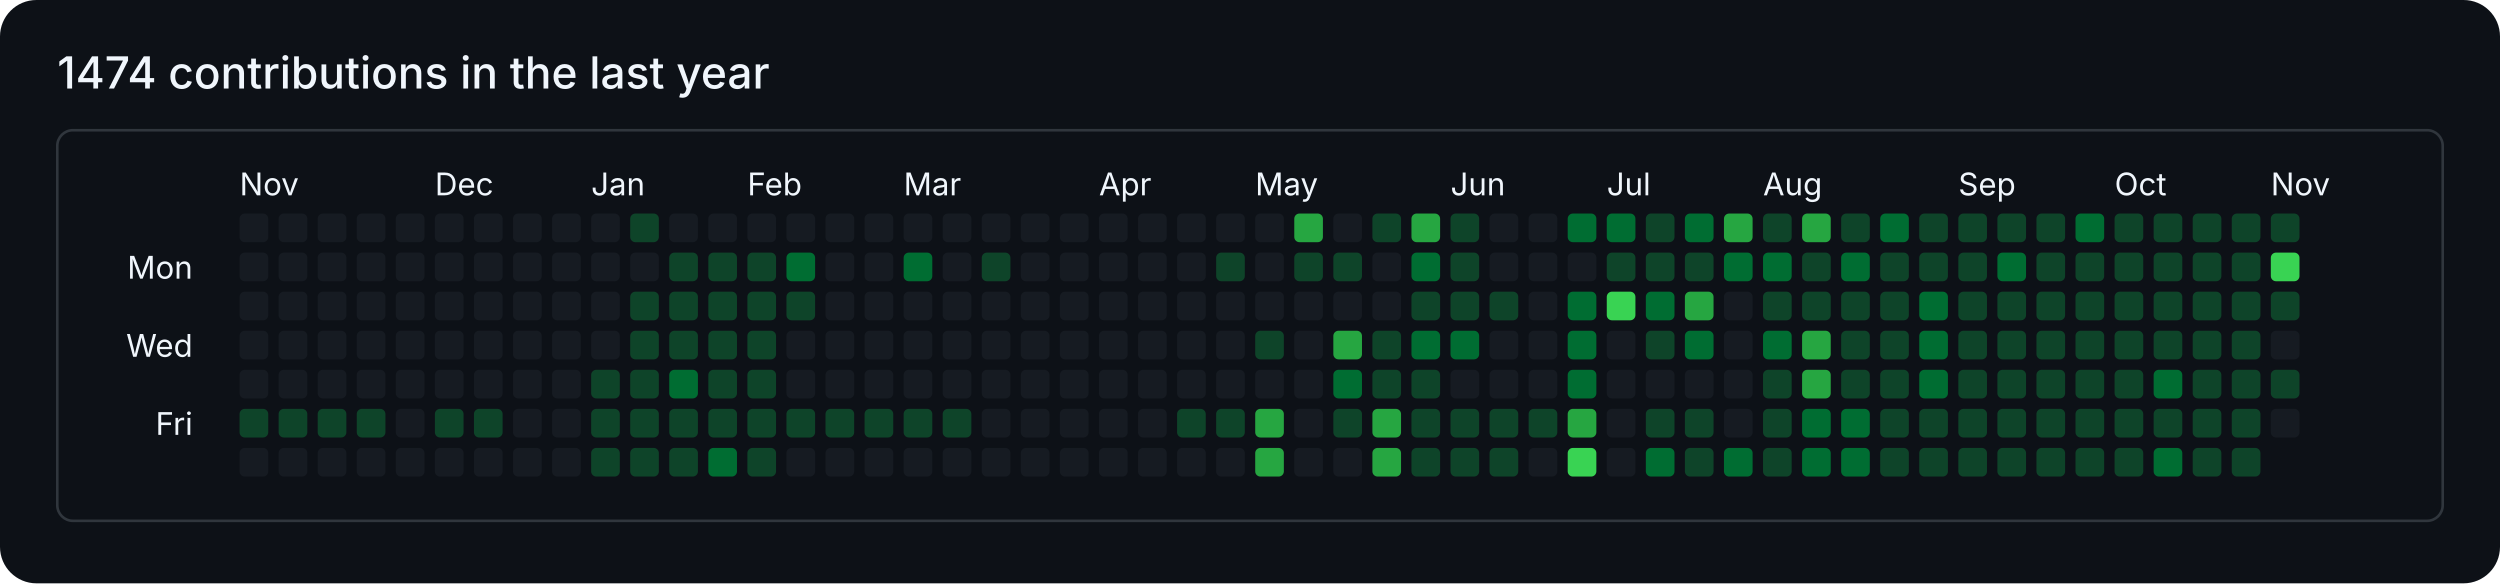
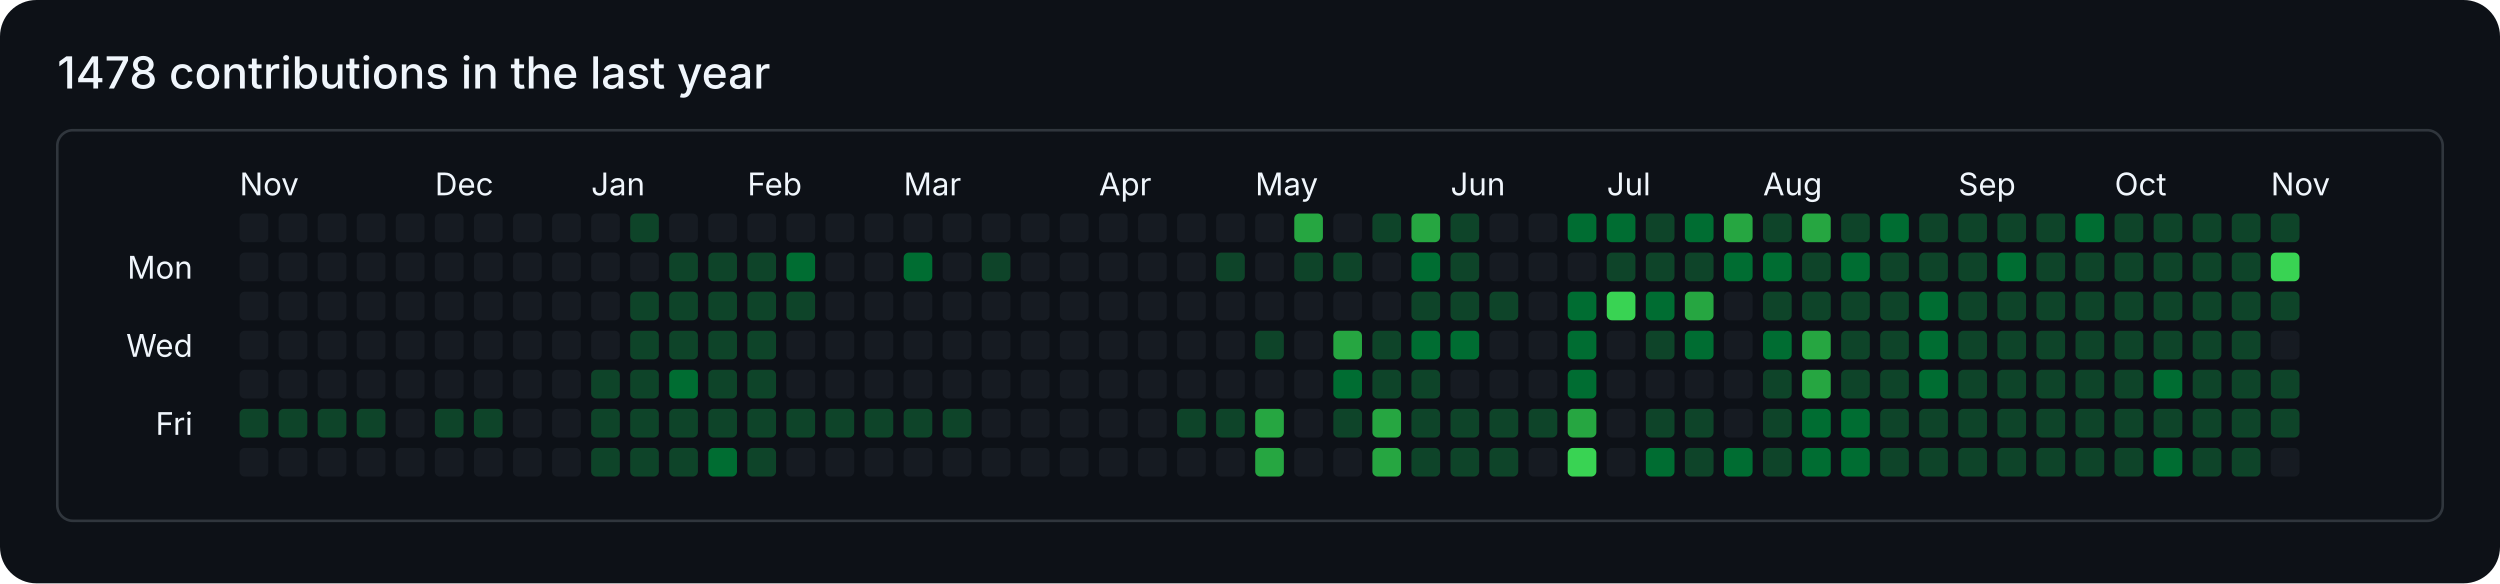
<svg xmlns="http://www.w3.org/2000/svg" width="1200" height="280" viewBox="0 0 960 224" fill="none" role="img" aria-label="AleksZyro GitHub contribution calendar">
  <style>
    .title { font: 500 17px -apple-system, BlinkMacSystemFont, 'Segoe UI', sans-serif; fill: #f0f6fc; }
    .month-label, .weekday-label, .legend, .hint { font: 400 12px -apple-system, BlinkMacSystemFont, 'Segoe UI', sans-serif; fill: #f0f6fc; }
    .hint, .legend-muted { fill: #8b949e; }
    .day-cell { shape-rendering: geometricPrecision; }
  </style>
  <rect width="960" height="224" rx="14" fill="#0d1117" />
-   <text x="22" y="34" class="title">1474 contributions in the last year</text>
+   <text x="22" y="34" class="title">1478 contributions in the last year</text>
  <rect x="22" y="50" width="916" height="150" rx="6" fill="none" stroke="#30363d" />
  <text x="92" y="75" class="month-label">Nov</text>
  <text x="167" y="75" class="month-label">Dec</text>
  <text x="227" y="75" class="month-label">Jan</text>
  <text x="287" y="75" class="month-label">Feb</text>
  <text x="347" y="75" class="month-label">Mar</text>
  <text x="422" y="75" class="month-label">Apr</text>
  <text x="482" y="75" class="month-label">May</text>
  <text x="557" y="75" class="month-label">Jun</text>
  <text x="617" y="75" class="month-label">Jul</text>
  <text x="677" y="75" class="month-label">Aug</text>
  <text x="752" y="75" class="month-label">Sep</text>
  <text x="812" y="75" class="month-label">Oct</text>
  <text x="872" y="75" class="month-label">Nov</text>
  <text x="74" y="107" class="weekday-label" text-anchor="end">Mon</text>
  <text x="74" y="137" class="weekday-label" text-anchor="end">Wed</text>
  <text x="74" y="167" class="weekday-label" text-anchor="end">Fri</text>
  <rect class="day-cell" x="92" y="82" width="11" height="11" rx="2" fill="#161b22" />
  <rect class="day-cell" x="92" y="97" width="11" height="11" rx="2" fill="#161b22" />
  <rect class="day-cell" x="92" y="112" width="11" height="11" rx="2" fill="#161b22" />
  <rect class="day-cell" x="92" y="127" width="11" height="11" rx="2" fill="#161b22" />
  <rect class="day-cell" x="92" y="142" width="11" height="11" rx="2" fill="#161b22" />
  <rect class="day-cell" x="92" y="157" width="11" height="11" rx="2" fill="#0e4429" />
  <rect class="day-cell" x="92" y="172" width="11" height="11" rx="2" fill="#161b22" />
  <rect class="day-cell" x="107" y="82" width="11" height="11" rx="2" fill="#161b22" />
  <rect class="day-cell" x="107" y="97" width="11" height="11" rx="2" fill="#161b22" />
  <rect class="day-cell" x="107" y="112" width="11" height="11" rx="2" fill="#161b22" />
  <rect class="day-cell" x="107" y="127" width="11" height="11" rx="2" fill="#161b22" />
  <rect class="day-cell" x="107" y="142" width="11" height="11" rx="2" fill="#161b22" />
  <rect class="day-cell" x="107" y="157" width="11" height="11" rx="2" fill="#0e4429" />
  <rect class="day-cell" x="107" y="172" width="11" height="11" rx="2" fill="#161b22" />
  <rect class="day-cell" x="122" y="82" width="11" height="11" rx="2" fill="#161b22" />
  <rect class="day-cell" x="122" y="97" width="11" height="11" rx="2" fill="#161b22" />
  <rect class="day-cell" x="122" y="112" width="11" height="11" rx="2" fill="#161b22" />
  <rect class="day-cell" x="122" y="127" width="11" height="11" rx="2" fill="#161b22" />
  <rect class="day-cell" x="122" y="142" width="11" height="11" rx="2" fill="#161b22" />
  <rect class="day-cell" x="122" y="157" width="11" height="11" rx="2" fill="#0e4429" />
  <rect class="day-cell" x="122" y="172" width="11" height="11" rx="2" fill="#161b22" />
  <rect class="day-cell" x="137" y="82" width="11" height="11" rx="2" fill="#161b22" />
  <rect class="day-cell" x="137" y="97" width="11" height="11" rx="2" fill="#161b22" />
  <rect class="day-cell" x="137" y="112" width="11" height="11" rx="2" fill="#161b22" />
  <rect class="day-cell" x="137" y="127" width="11" height="11" rx="2" fill="#161b22" />
  <rect class="day-cell" x="137" y="142" width="11" height="11" rx="2" fill="#161b22" />
  <rect class="day-cell" x="137" y="157" width="11" height="11" rx="2" fill="#0e4429" />
  <rect class="day-cell" x="137" y="172" width="11" height="11" rx="2" fill="#161b22" />
  <rect class="day-cell" x="152" y="82" width="11" height="11" rx="2" fill="#161b22" />
  <rect class="day-cell" x="152" y="97" width="11" height="11" rx="2" fill="#161b22" />
  <rect class="day-cell" x="152" y="112" width="11" height="11" rx="2" fill="#161b22" />
  <rect class="day-cell" x="152" y="127" width="11" height="11" rx="2" fill="#161b22" />
  <rect class="day-cell" x="152" y="142" width="11" height="11" rx="2" fill="#161b22" />
  <rect class="day-cell" x="152" y="157" width="11" height="11" rx="2" fill="#161b22" />
  <rect class="day-cell" x="152" y="172" width="11" height="11" rx="2" fill="#161b22" />
  <rect class="day-cell" x="167" y="82" width="11" height="11" rx="2" fill="#161b22" />
  <rect class="day-cell" x="167" y="97" width="11" height="11" rx="2" fill="#161b22" />
  <rect class="day-cell" x="167" y="112" width="11" height="11" rx="2" fill="#161b22" />
  <rect class="day-cell" x="167" y="127" width="11" height="11" rx="2" fill="#161b22" />
  <rect class="day-cell" x="167" y="142" width="11" height="11" rx="2" fill="#161b22" />
  <rect class="day-cell" x="167" y="157" width="11" height="11" rx="2" fill="#0e4429" />
  <rect class="day-cell" x="167" y="172" width="11" height="11" rx="2" fill="#161b22" />
  <rect class="day-cell" x="182" y="82" width="11" height="11" rx="2" fill="#161b22" />
  <rect class="day-cell" x="182" y="97" width="11" height="11" rx="2" fill="#161b22" />
  <rect class="day-cell" x="182" y="112" width="11" height="11" rx="2" fill="#161b22" />
  <rect class="day-cell" x="182" y="127" width="11" height="11" rx="2" fill="#161b22" />
  <rect class="day-cell" x="182" y="142" width="11" height="11" rx="2" fill="#161b22" />
  <rect class="day-cell" x="182" y="157" width="11" height="11" rx="2" fill="#0e4429" />
  <rect class="day-cell" x="182" y="172" width="11" height="11" rx="2" fill="#161b22" />
  <rect class="day-cell" x="197" y="82" width="11" height="11" rx="2" fill="#161b22" />
  <rect class="day-cell" x="197" y="97" width="11" height="11" rx="2" fill="#161b22" />
  <rect class="day-cell" x="197" y="112" width="11" height="11" rx="2" fill="#161b22" />
  <rect class="day-cell" x="197" y="127" width="11" height="11" rx="2" fill="#161b22" />
  <rect class="day-cell" x="197" y="142" width="11" height="11" rx="2" fill="#161b22" />
  <rect class="day-cell" x="197" y="157" width="11" height="11" rx="2" fill="#161b22" />
  <rect class="day-cell" x="197" y="172" width="11" height="11" rx="2" fill="#161b22" />
  <rect class="day-cell" x="212" y="82" width="11" height="11" rx="2" fill="#161b22" />
  <rect class="day-cell" x="212" y="97" width="11" height="11" rx="2" fill="#161b22" />
  <rect class="day-cell" x="212" y="112" width="11" height="11" rx="2" fill="#161b22" />
  <rect class="day-cell" x="212" y="127" width="11" height="11" rx="2" fill="#161b22" />
  <rect class="day-cell" x="212" y="142" width="11" height="11" rx="2" fill="#161b22" />
  <rect class="day-cell" x="212" y="157" width="11" height="11" rx="2" fill="#161b22" />
  <rect class="day-cell" x="212" y="172" width="11" height="11" rx="2" fill="#161b22" />
  <rect class="day-cell" x="227" y="82" width="11" height="11" rx="2" fill="#161b22" />
  <rect class="day-cell" x="227" y="97" width="11" height="11" rx="2" fill="#161b22" />
  <rect class="day-cell" x="227" y="112" width="11" height="11" rx="2" fill="#161b22" />
  <rect class="day-cell" x="227" y="127" width="11" height="11" rx="2" fill="#161b22" />
  <rect class="day-cell" x="227" y="142" width="11" height="11" rx="2" fill="#0e4429" />
  <rect class="day-cell" x="227" y="157" width="11" height="11" rx="2" fill="#0e4429" />
  <rect class="day-cell" x="227" y="172" width="11" height="11" rx="2" fill="#0e4429" />
  <rect class="day-cell" x="242" y="82" width="11" height="11" rx="2" fill="#0e4429" />
  <rect class="day-cell" x="242" y="97" width="11" height="11" rx="2" fill="#161b22" />
  <rect class="day-cell" x="242" y="112" width="11" height="11" rx="2" fill="#0e4429" />
  <rect class="day-cell" x="242" y="127" width="11" height="11" rx="2" fill="#0e4429" />
  <rect class="day-cell" x="242" y="142" width="11" height="11" rx="2" fill="#0e4429" />
  <rect class="day-cell" x="242" y="157" width="11" height="11" rx="2" fill="#0e4429" />
  <rect class="day-cell" x="242" y="172" width="11" height="11" rx="2" fill="#0e4429" />
  <rect class="day-cell" x="257" y="82" width="11" height="11" rx="2" fill="#161b22" />
  <rect class="day-cell" x="257" y="97" width="11" height="11" rx="2" fill="#0e4429" />
  <rect class="day-cell" x="257" y="112" width="11" height="11" rx="2" fill="#0e4429" />
  <rect class="day-cell" x="257" y="127" width="11" height="11" rx="2" fill="#0e4429" />
  <rect class="day-cell" x="257" y="142" width="11" height="11" rx="2" fill="#006d32" />
  <rect class="day-cell" x="257" y="157" width="11" height="11" rx="2" fill="#0e4429" />
  <rect class="day-cell" x="257" y="172" width="11" height="11" rx="2" fill="#0e4429" />
  <rect class="day-cell" x="272" y="82" width="11" height="11" rx="2" fill="#161b22" />
  <rect class="day-cell" x="272" y="97" width="11" height="11" rx="2" fill="#0e4429" />
  <rect class="day-cell" x="272" y="112" width="11" height="11" rx="2" fill="#0e4429" />
  <rect class="day-cell" x="272" y="127" width="11" height="11" rx="2" fill="#0e4429" />
  <rect class="day-cell" x="272" y="142" width="11" height="11" rx="2" fill="#0e4429" />
  <rect class="day-cell" x="272" y="157" width="11" height="11" rx="2" fill="#0e4429" />
  <rect class="day-cell" x="272" y="172" width="11" height="11" rx="2" fill="#006d32" />
  <rect class="day-cell" x="287" y="82" width="11" height="11" rx="2" fill="#161b22" />
  <rect class="day-cell" x="287" y="97" width="11" height="11" rx="2" fill="#0e4429" />
  <rect class="day-cell" x="287" y="112" width="11" height="11" rx="2" fill="#0e4429" />
  <rect class="day-cell" x="287" y="127" width="11" height="11" rx="2" fill="#0e4429" />
  <rect class="day-cell" x="287" y="142" width="11" height="11" rx="2" fill="#0e4429" />
  <rect class="day-cell" x="287" y="157" width="11" height="11" rx="2" fill="#0e4429" />
  <rect class="day-cell" x="287" y="172" width="11" height="11" rx="2" fill="#0e4429" />
  <rect class="day-cell" x="302" y="82" width="11" height="11" rx="2" fill="#161b22" />
  <rect class="day-cell" x="302" y="97" width="11" height="11" rx="2" fill="#006d32" />
  <rect class="day-cell" x="302" y="112" width="11" height="11" rx="2" fill="#0e4429" />
  <rect class="day-cell" x="302" y="127" width="11" height="11" rx="2" fill="#161b22" />
  <rect class="day-cell" x="302" y="142" width="11" height="11" rx="2" fill="#161b22" />
  <rect class="day-cell" x="302" y="157" width="11" height="11" rx="2" fill="#0e4429" />
  <rect class="day-cell" x="302" y="172" width="11" height="11" rx="2" fill="#161b22" />
  <rect class="day-cell" x="317" y="82" width="11" height="11" rx="2" fill="#161b22" />
  <rect class="day-cell" x="317" y="97" width="11" height="11" rx="2" fill="#161b22" />
  <rect class="day-cell" x="317" y="112" width="11" height="11" rx="2" fill="#161b22" />
  <rect class="day-cell" x="317" y="127" width="11" height="11" rx="2" fill="#161b22" />
  <rect class="day-cell" x="317" y="142" width="11" height="11" rx="2" fill="#161b22" />
  <rect class="day-cell" x="317" y="157" width="11" height="11" rx="2" fill="#0e4429" />
  <rect class="day-cell" x="317" y="172" width="11" height="11" rx="2" fill="#161b22" />
  <rect class="day-cell" x="332" y="82" width="11" height="11" rx="2" fill="#161b22" />
  <rect class="day-cell" x="332" y="97" width="11" height="11" rx="2" fill="#161b22" />
  <rect class="day-cell" x="332" y="112" width="11" height="11" rx="2" fill="#161b22" />
  <rect class="day-cell" x="332" y="127" width="11" height="11" rx="2" fill="#161b22" />
  <rect class="day-cell" x="332" y="142" width="11" height="11" rx="2" fill="#161b22" />
  <rect class="day-cell" x="332" y="157" width="11" height="11" rx="2" fill="#0e4429" />
  <rect class="day-cell" x="332" y="172" width="11" height="11" rx="2" fill="#161b22" />
  <rect class="day-cell" x="347" y="82" width="11" height="11" rx="2" fill="#161b22" />
  <rect class="day-cell" x="347" y="97" width="11" height="11" rx="2" fill="#006d32" />
  <rect class="day-cell" x="347" y="112" width="11" height="11" rx="2" fill="#161b22" />
  <rect class="day-cell" x="347" y="127" width="11" height="11" rx="2" fill="#161b22" />
  <rect class="day-cell" x="347" y="142" width="11" height="11" rx="2" fill="#161b22" />
  <rect class="day-cell" x="347" y="157" width="11" height="11" rx="2" fill="#0e4429" />
  <rect class="day-cell" x="347" y="172" width="11" height="11" rx="2" fill="#161b22" />
  <rect class="day-cell" x="362" y="82" width="11" height="11" rx="2" fill="#161b22" />
  <rect class="day-cell" x="362" y="97" width="11" height="11" rx="2" fill="#161b22" />
  <rect class="day-cell" x="362" y="112" width="11" height="11" rx="2" fill="#161b22" />
  <rect class="day-cell" x="362" y="127" width="11" height="11" rx="2" fill="#161b22" />
  <rect class="day-cell" x="362" y="142" width="11" height="11" rx="2" fill="#161b22" />
  <rect class="day-cell" x="362" y="157" width="11" height="11" rx="2" fill="#0e4429" />
  <rect class="day-cell" x="362" y="172" width="11" height="11" rx="2" fill="#161b22" />
  <rect class="day-cell" x="377" y="82" width="11" height="11" rx="2" fill="#161b22" />
  <rect class="day-cell" x="377" y="97" width="11" height="11" rx="2" fill="#0e4429" />
  <rect class="day-cell" x="377" y="112" width="11" height="11" rx="2" fill="#161b22" />
  <rect class="day-cell" x="377" y="127" width="11" height="11" rx="2" fill="#161b22" />
  <rect class="day-cell" x="377" y="142" width="11" height="11" rx="2" fill="#161b22" />
  <rect class="day-cell" x="377" y="157" width="11" height="11" rx="2" fill="#161b22" />
  <rect class="day-cell" x="377" y="172" width="11" height="11" rx="2" fill="#161b22" />
  <rect class="day-cell" x="392" y="82" width="11" height="11" rx="2" fill="#161b22" />
  <rect class="day-cell" x="392" y="97" width="11" height="11" rx="2" fill="#161b22" />
  <rect class="day-cell" x="392" y="112" width="11" height="11" rx="2" fill="#161b22" />
  <rect class="day-cell" x="392" y="127" width="11" height="11" rx="2" fill="#161b22" />
  <rect class="day-cell" x="392" y="142" width="11" height="11" rx="2" fill="#161b22" />
  <rect class="day-cell" x="392" y="157" width="11" height="11" rx="2" fill="#161b22" />
  <rect class="day-cell" x="392" y="172" width="11" height="11" rx="2" fill="#161b22" />
  <rect class="day-cell" x="407" y="82" width="11" height="11" rx="2" fill="#161b22" />
  <rect class="day-cell" x="407" y="97" width="11" height="11" rx="2" fill="#161b22" />
  <rect class="day-cell" x="407" y="112" width="11" height="11" rx="2" fill="#161b22" />
  <rect class="day-cell" x="407" y="127" width="11" height="11" rx="2" fill="#161b22" />
  <rect class="day-cell" x="407" y="142" width="11" height="11" rx="2" fill="#161b22" />
  <rect class="day-cell" x="407" y="157" width="11" height="11" rx="2" fill="#161b22" />
  <rect class="day-cell" x="407" y="172" width="11" height="11" rx="2" fill="#161b22" />
  <rect class="day-cell" x="422" y="82" width="11" height="11" rx="2" fill="#161b22" />
  <rect class="day-cell" x="422" y="97" width="11" height="11" rx="2" fill="#161b22" />
  <rect class="day-cell" x="422" y="112" width="11" height="11" rx="2" fill="#161b22" />
  <rect class="day-cell" x="422" y="127" width="11" height="11" rx="2" fill="#161b22" />
  <rect class="day-cell" x="422" y="142" width="11" height="11" rx="2" fill="#161b22" />
  <rect class="day-cell" x="422" y="157" width="11" height="11" rx="2" fill="#161b22" />
  <rect class="day-cell" x="422" y="172" width="11" height="11" rx="2" fill="#161b22" />
  <rect class="day-cell" x="437" y="82" width="11" height="11" rx="2" fill="#161b22" />
  <rect class="day-cell" x="437" y="97" width="11" height="11" rx="2" fill="#161b22" />
  <rect class="day-cell" x="437" y="112" width="11" height="11" rx="2" fill="#161b22" />
  <rect class="day-cell" x="437" y="127" width="11" height="11" rx="2" fill="#161b22" />
  <rect class="day-cell" x="437" y="142" width="11" height="11" rx="2" fill="#161b22" />
  <rect class="day-cell" x="437" y="157" width="11" height="11" rx="2" fill="#161b22" />
  <rect class="day-cell" x="437" y="172" width="11" height="11" rx="2" fill="#161b22" />
  <rect class="day-cell" x="452" y="82" width="11" height="11" rx="2" fill="#161b22" />
  <rect class="day-cell" x="452" y="97" width="11" height="11" rx="2" fill="#161b22" />
  <rect class="day-cell" x="452" y="112" width="11" height="11" rx="2" fill="#161b22" />
  <rect class="day-cell" x="452" y="127" width="11" height="11" rx="2" fill="#161b22" />
  <rect class="day-cell" x="452" y="142" width="11" height="11" rx="2" fill="#161b22" />
  <rect class="day-cell" x="452" y="157" width="11" height="11" rx="2" fill="#0e4429" />
  <rect class="day-cell" x="452" y="172" width="11" height="11" rx="2" fill="#161b22" />
  <rect class="day-cell" x="467" y="82" width="11" height="11" rx="2" fill="#161b22" />
  <rect class="day-cell" x="467" y="97" width="11" height="11" rx="2" fill="#0e4429" />
  <rect class="day-cell" x="467" y="112" width="11" height="11" rx="2" fill="#161b22" />
  <rect class="day-cell" x="467" y="127" width="11" height="11" rx="2" fill="#161b22" />
  <rect class="day-cell" x="467" y="142" width="11" height="11" rx="2" fill="#161b22" />
  <rect class="day-cell" x="467" y="157" width="11" height="11" rx="2" fill="#0e4429" />
  <rect class="day-cell" x="467" y="172" width="11" height="11" rx="2" fill="#161b22" />
  <rect class="day-cell" x="482" y="82" width="11" height="11" rx="2" fill="#161b22" />
  <rect class="day-cell" x="482" y="97" width="11" height="11" rx="2" fill="#161b22" />
  <rect class="day-cell" x="482" y="112" width="11" height="11" rx="2" fill="#161b22" />
  <rect class="day-cell" x="482" y="127" width="11" height="11" rx="2" fill="#0e4429" />
  <rect class="day-cell" x="482" y="142" width="11" height="11" rx="2" fill="#161b22" />
  <rect class="day-cell" x="482" y="157" width="11" height="11" rx="2" fill="#26a641" />
  <rect class="day-cell" x="482" y="172" width="11" height="11" rx="2" fill="#26a641" />
  <rect class="day-cell" x="497" y="82" width="11" height="11" rx="2" fill="#26a641" />
  <rect class="day-cell" x="497" y="97" width="11" height="11" rx="2" fill="#0e4429" />
  <rect class="day-cell" x="497" y="112" width="11" height="11" rx="2" fill="#161b22" />
  <rect class="day-cell" x="497" y="127" width="11" height="11" rx="2" fill="#161b22" />
  <rect class="day-cell" x="497" y="142" width="11" height="11" rx="2" fill="#161b22" />
  <rect class="day-cell" x="497" y="157" width="11" height="11" rx="2" fill="#161b22" />
  <rect class="day-cell" x="497" y="172" width="11" height="11" rx="2" fill="#161b22" />
  <rect class="day-cell" x="512" y="82" width="11" height="11" rx="2" fill="#161b22" />
  <rect class="day-cell" x="512" y="97" width="11" height="11" rx="2" fill="#0e4429" />
  <rect class="day-cell" x="512" y="112" width="11" height="11" rx="2" fill="#161b22" />
  <rect class="day-cell" x="512" y="127" width="11" height="11" rx="2" fill="#26a641" />
  <rect class="day-cell" x="512" y="142" width="11" height="11" rx="2" fill="#006d32" />
  <rect class="day-cell" x="512" y="157" width="11" height="11" rx="2" fill="#0e4429" />
  <rect class="day-cell" x="512" y="172" width="11" height="11" rx="2" fill="#161b22" />
  <rect class="day-cell" x="527" y="82" width="11" height="11" rx="2" fill="#0e4429" />
  <rect class="day-cell" x="527" y="97" width="11" height="11" rx="2" fill="#161b22" />
  <rect class="day-cell" x="527" y="112" width="11" height="11" rx="2" fill="#161b22" />
  <rect class="day-cell" x="527" y="127" width="11" height="11" rx="2" fill="#0e4429" />
  <rect class="day-cell" x="527" y="142" width="11" height="11" rx="2" fill="#0e4429" />
  <rect class="day-cell" x="527" y="157" width="11" height="11" rx="2" fill="#26a641" />
  <rect class="day-cell" x="527" y="172" width="11" height="11" rx="2" fill="#26a641" />
  <rect class="day-cell" x="542" y="82" width="11" height="11" rx="2" fill="#26a641" />
  <rect class="day-cell" x="542" y="97" width="11" height="11" rx="2" fill="#006d32" />
  <rect class="day-cell" x="542" y="112" width="11" height="11" rx="2" fill="#0e4429" />
  <rect class="day-cell" x="542" y="127" width="11" height="11" rx="2" fill="#006d32" />
  <rect class="day-cell" x="542" y="142" width="11" height="11" rx="2" fill="#0e4429" />
  <rect class="day-cell" x="542" y="157" width="11" height="11" rx="2" fill="#0e4429" />
  <rect class="day-cell" x="542" y="172" width="11" height="11" rx="2" fill="#0e4429" />
  <rect class="day-cell" x="557" y="82" width="11" height="11" rx="2" fill="#0e4429" />
  <rect class="day-cell" x="557" y="97" width="11" height="11" rx="2" fill="#0e4429" />
  <rect class="day-cell" x="557" y="112" width="11" height="11" rx="2" fill="#0e4429" />
  <rect class="day-cell" x="557" y="127" width="11" height="11" rx="2" fill="#006d32" />
  <rect class="day-cell" x="557" y="142" width="11" height="11" rx="2" fill="#161b22" />
  <rect class="day-cell" x="557" y="157" width="11" height="11" rx="2" fill="#0e4429" />
  <rect class="day-cell" x="557" y="172" width="11" height="11" rx="2" fill="#0e4429" />
  <rect class="day-cell" x="572" y="82" width="11" height="11" rx="2" fill="#161b22" />
  <rect class="day-cell" x="572" y="97" width="11" height="11" rx="2" fill="#161b22" />
  <rect class="day-cell" x="572" y="112" width="11" height="11" rx="2" fill="#0e4429" />
  <rect class="day-cell" x="572" y="127" width="11" height="11" rx="2" fill="#161b22" />
  <rect class="day-cell" x="572" y="142" width="11" height="11" rx="2" fill="#161b22" />
  <rect class="day-cell" x="572" y="157" width="11" height="11" rx="2" fill="#0e4429" />
  <rect class="day-cell" x="572" y="172" width="11" height="11" rx="2" fill="#0e4429" />
  <rect class="day-cell" x="587" y="82" width="11" height="11" rx="2" fill="#161b22" />
  <rect class="day-cell" x="587" y="97" width="11" height="11" rx="2" fill="#161b22" />
  <rect class="day-cell" x="587" y="112" width="11" height="11" rx="2" fill="#161b22" />
  <rect class="day-cell" x="587" y="127" width="11" height="11" rx="2" fill="#161b22" />
  <rect class="day-cell" x="587" y="142" width="11" height="11" rx="2" fill="#161b22" />
  <rect class="day-cell" x="587" y="157" width="11" height="11" rx="2" fill="#0e4429" />
  <rect class="day-cell" x="587" y="172" width="11" height="11" rx="2" fill="#161b22" />
  <rect class="day-cell" x="602" y="82" width="11" height="11" rx="2" fill="#006d32" />
  <rect class="day-cell" x="602" y="97" width="11" height="11" rx="2" fill="#161b22" />
  <rect class="day-cell" x="602" y="112" width="11" height="11" rx="2" fill="#006d32" />
  <rect class="day-cell" x="602" y="127" width="11" height="11" rx="2" fill="#006d32" />
  <rect class="day-cell" x="602" y="142" width="11" height="11" rx="2" fill="#006d32" />
  <rect class="day-cell" x="602" y="157" width="11" height="11" rx="2" fill="#26a641" />
  <rect class="day-cell" x="602" y="172" width="11" height="11" rx="2" fill="#39d353" />
  <rect class="day-cell" x="617" y="82" width="11" height="11" rx="2" fill="#006d32" />
  <rect class="day-cell" x="617" y="97" width="11" height="11" rx="2" fill="#0e4429" />
  <rect class="day-cell" x="617" y="112" width="11" height="11" rx="2" fill="#39d353" />
  <rect class="day-cell" x="617" y="127" width="11" height="11" rx="2" fill="#161b22" />
  <rect class="day-cell" x="617" y="142" width="11" height="11" rx="2" fill="#161b22" />
  <rect class="day-cell" x="617" y="157" width="11" height="11" rx="2" fill="#161b22" />
  <rect class="day-cell" x="617" y="172" width="11" height="11" rx="2" fill="#161b22" />
  <rect class="day-cell" x="632" y="82" width="11" height="11" rx="2" fill="#0e4429" />
  <rect class="day-cell" x="632" y="97" width="11" height="11" rx="2" fill="#0e4429" />
  <rect class="day-cell" x="632" y="112" width="11" height="11" rx="2" fill="#006d32" />
  <rect class="day-cell" x="632" y="127" width="11" height="11" rx="2" fill="#0e4429" />
  <rect class="day-cell" x="632" y="142" width="11" height="11" rx="2" fill="#161b22" />
  <rect class="day-cell" x="632" y="157" width="11" height="11" rx="2" fill="#0e4429" />
  <rect class="day-cell" x="632" y="172" width="11" height="11" rx="2" fill="#006d32" />
  <rect class="day-cell" x="647" y="82" width="11" height="11" rx="2" fill="#006d32" />
  <rect class="day-cell" x="647" y="97" width="11" height="11" rx="2" fill="#0e4429" />
  <rect class="day-cell" x="647" y="112" width="11" height="11" rx="2" fill="#26a641" />
  <rect class="day-cell" x="647" y="127" width="11" height="11" rx="2" fill="#006d32" />
  <rect class="day-cell" x="647" y="142" width="11" height="11" rx="2" fill="#161b22" />
  <rect class="day-cell" x="647" y="157" width="11" height="11" rx="2" fill="#0e4429" />
  <rect class="day-cell" x="647" y="172" width="11" height="11" rx="2" fill="#0e4429" />
  <rect class="day-cell" x="662" y="82" width="11" height="11" rx="2" fill="#26a641" />
  <rect class="day-cell" x="662" y="97" width="11" height="11" rx="2" fill="#006d32" />
  <rect class="day-cell" x="662" y="112" width="11" height="11" rx="2" fill="#161b22" />
  <rect class="day-cell" x="662" y="127" width="11" height="11" rx="2" fill="#161b22" />
  <rect class="day-cell" x="662" y="142" width="11" height="11" rx="2" fill="#161b22" />
  <rect class="day-cell" x="662" y="157" width="11" height="11" rx="2" fill="#161b22" />
  <rect class="day-cell" x="662" y="172" width="11" height="11" rx="2" fill="#006d32" />
  <rect class="day-cell" x="677" y="82" width="11" height="11" rx="2" fill="#0e4429" />
  <rect class="day-cell" x="677" y="97" width="11" height="11" rx="2" fill="#006d32" />
  <rect class="day-cell" x="677" y="112" width="11" height="11" rx="2" fill="#0e4429" />
  <rect class="day-cell" x="677" y="127" width="11" height="11" rx="2" fill="#006d32" />
  <rect class="day-cell" x="677" y="142" width="11" height="11" rx="2" fill="#0e4429" />
  <rect class="day-cell" x="677" y="157" width="11" height="11" rx="2" fill="#0e4429" />
  <rect class="day-cell" x="677" y="172" width="11" height="11" rx="2" fill="#0e4429" />
  <rect class="day-cell" x="692" y="82" width="11" height="11" rx="2" fill="#26a641" />
  <rect class="day-cell" x="692" y="97" width="11" height="11" rx="2" fill="#0e4429" />
  <rect class="day-cell" x="692" y="112" width="11" height="11" rx="2" fill="#0e4429" />
  <rect class="day-cell" x="692" y="127" width="11" height="11" rx="2" fill="#26a641" />
  <rect class="day-cell" x="692" y="142" width="11" height="11" rx="2" fill="#26a641" />
  <rect class="day-cell" x="692" y="157" width="11" height="11" rx="2" fill="#006d32" />
  <rect class="day-cell" x="692" y="172" width="11" height="11" rx="2" fill="#006d32" />
  <rect class="day-cell" x="707" y="82" width="11" height="11" rx="2" fill="#0e4429" />
  <rect class="day-cell" x="707" y="97" width="11" height="11" rx="2" fill="#006d32" />
  <rect class="day-cell" x="707" y="112" width="11" height="11" rx="2" fill="#0e4429" />
  <rect class="day-cell" x="707" y="127" width="11" height="11" rx="2" fill="#0e4429" />
  <rect class="day-cell" x="707" y="142" width="11" height="11" rx="2" fill="#0e4429" />
  <rect class="day-cell" x="707" y="157" width="11" height="11" rx="2" fill="#006d32" />
  <rect class="day-cell" x="707" y="172" width="11" height="11" rx="2" fill="#006d32" />
  <rect class="day-cell" x="722" y="82" width="11" height="11" rx="2" fill="#006d32" />
  <rect class="day-cell" x="722" y="97" width="11" height="11" rx="2" fill="#0e4429" />
  <rect class="day-cell" x="722" y="112" width="11" height="11" rx="2" fill="#0e4429" />
  <rect class="day-cell" x="722" y="127" width="11" height="11" rx="2" fill="#0e4429" />
  <rect class="day-cell" x="722" y="142" width="11" height="11" rx="2" fill="#0e4429" />
  <rect class="day-cell" x="722" y="157" width="11" height="11" rx="2" fill="#0e4429" />
  <rect class="day-cell" x="722" y="172" width="11" height="11" rx="2" fill="#0e4429" />
  <rect class="day-cell" x="737" y="82" width="11" height="11" rx="2" fill="#0e4429" />
  <rect class="day-cell" x="737" y="97" width="11" height="11" rx="2" fill="#0e4429" />
  <rect class="day-cell" x="737" y="112" width="11" height="11" rx="2" fill="#006d32" />
  <rect class="day-cell" x="737" y="127" width="11" height="11" rx="2" fill="#006d32" />
  <rect class="day-cell" x="737" y="142" width="11" height="11" rx="2" fill="#006d32" />
  <rect class="day-cell" x="737" y="157" width="11" height="11" rx="2" fill="#0e4429" />
  <rect class="day-cell" x="737" y="172" width="11" height="11" rx="2" fill="#0e4429" />
  <rect class="day-cell" x="752" y="82" width="11" height="11" rx="2" fill="#0e4429" />
  <rect class="day-cell" x="752" y="97" width="11" height="11" rx="2" fill="#0e4429" />
  <rect class="day-cell" x="752" y="112" width="11" height="11" rx="2" fill="#0e4429" />
  <rect class="day-cell" x="752" y="127" width="11" height="11" rx="2" fill="#0e4429" />
  <rect class="day-cell" x="752" y="142" width="11" height="11" rx="2" fill="#0e4429" />
  <rect class="day-cell" x="752" y="157" width="11" height="11" rx="2" fill="#0e4429" />
  <rect class="day-cell" x="752" y="172" width="11" height="11" rx="2" fill="#0e4429" />
  <rect class="day-cell" x="767" y="82" width="11" height="11" rx="2" fill="#0e4429" />
  <rect class="day-cell" x="767" y="97" width="11" height="11" rx="2" fill="#006d32" />
  <rect class="day-cell" x="767" y="112" width="11" height="11" rx="2" fill="#0e4429" />
  <rect class="day-cell" x="767" y="127" width="11" height="11" rx="2" fill="#0e4429" />
  <rect class="day-cell" x="767" y="142" width="11" height="11" rx="2" fill="#0e4429" />
  <rect class="day-cell" x="767" y="157" width="11" height="11" rx="2" fill="#0e4429" />
  <rect class="day-cell" x="767" y="172" width="11" height="11" rx="2" fill="#0e4429" />
  <rect class="day-cell" x="782" y="82" width="11" height="11" rx="2" fill="#0e4429" />
  <rect class="day-cell" x="782" y="97" width="11" height="11" rx="2" fill="#0e4429" />
  <rect class="day-cell" x="782" y="112" width="11" height="11" rx="2" fill="#0e4429" />
  <rect class="day-cell" x="782" y="127" width="11" height="11" rx="2" fill="#0e4429" />
  <rect class="day-cell" x="782" y="142" width="11" height="11" rx="2" fill="#0e4429" />
  <rect class="day-cell" x="782" y="157" width="11" height="11" rx="2" fill="#0e4429" />
  <rect class="day-cell" x="782" y="172" width="11" height="11" rx="2" fill="#0e4429" />
  <rect class="day-cell" x="797" y="82" width="11" height="11" rx="2" fill="#006d32" />
  <rect class="day-cell" x="797" y="97" width="11" height="11" rx="2" fill="#0e4429" />
  <rect class="day-cell" x="797" y="112" width="11" height="11" rx="2" fill="#0e4429" />
  <rect class="day-cell" x="797" y="127" width="11" height="11" rx="2" fill="#0e4429" />
  <rect class="day-cell" x="797" y="142" width="11" height="11" rx="2" fill="#0e4429" />
  <rect class="day-cell" x="797" y="157" width="11" height="11" rx="2" fill="#0e4429" />
  <rect class="day-cell" x="797" y="172" width="11" height="11" rx="2" fill="#0e4429" />
  <rect class="day-cell" x="812" y="82" width="11" height="11" rx="2" fill="#0e4429" />
  <rect class="day-cell" x="812" y="97" width="11" height="11" rx="2" fill="#0e4429" />
  <rect class="day-cell" x="812" y="112" width="11" height="11" rx="2" fill="#0e4429" />
  <rect class="day-cell" x="812" y="127" width="11" height="11" rx="2" fill="#0e4429" />
  <rect class="day-cell" x="812" y="142" width="11" height="11" rx="2" fill="#0e4429" />
  <rect class="day-cell" x="812" y="157" width="11" height="11" rx="2" fill="#0e4429" />
  <rect class="day-cell" x="812" y="172" width="11" height="11" rx="2" fill="#0e4429" />
  <rect class="day-cell" x="827" y="82" width="11" height="11" rx="2" fill="#0e4429" />
  <rect class="day-cell" x="827" y="97" width="11" height="11" rx="2" fill="#0e4429" />
  <rect class="day-cell" x="827" y="112" width="11" height="11" rx="2" fill="#0e4429" />
  <rect class="day-cell" x="827" y="127" width="11" height="11" rx="2" fill="#0e4429" />
  <rect class="day-cell" x="827" y="142" width="11" height="11" rx="2" fill="#006d32" />
  <rect class="day-cell" x="827" y="157" width="11" height="11" rx="2" fill="#0e4429" />
  <rect class="day-cell" x="827" y="172" width="11" height="11" rx="2" fill="#006d32" />
  <rect class="day-cell" x="842" y="82" width="11" height="11" rx="2" fill="#0e4429" />
  <rect class="day-cell" x="842" y="97" width="11" height="11" rx="2" fill="#0e4429" />
  <rect class="day-cell" x="842" y="112" width="11" height="11" rx="2" fill="#0e4429" />
  <rect class="day-cell" x="842" y="127" width="11" height="11" rx="2" fill="#0e4429" />
  <rect class="day-cell" x="842" y="142" width="11" height="11" rx="2" fill="#0e4429" />
  <rect class="day-cell" x="842" y="157" width="11" height="11" rx="2" fill="#0e4429" />
  <rect class="day-cell" x="842" y="172" width="11" height="11" rx="2" fill="#0e4429" />
  <rect class="day-cell" x="857" y="82" width="11" height="11" rx="2" fill="#0e4429" />
  <rect class="day-cell" x="857" y="97" width="11" height="11" rx="2" fill="#0e4429" />
  <rect class="day-cell" x="857" y="112" width="11" height="11" rx="2" fill="#0e4429" />
  <rect class="day-cell" x="857" y="127" width="11" height="11" rx="2" fill="#0e4429" />
  <rect class="day-cell" x="857" y="142" width="11" height="11" rx="2" fill="#0e4429" />
  <rect class="day-cell" x="857" y="157" width="11" height="11" rx="2" fill="#0e4429" />
  <rect class="day-cell" x="857" y="172" width="11" height="11" rx="2" fill="#0e4429" />
  <rect class="day-cell" x="872" y="82" width="11" height="11" rx="2" fill="#0e4429" />
  <rect class="day-cell" x="872" y="97" width="11" height="11" rx="2" fill="#39d353" />
  <rect class="day-cell" x="872" y="112" width="11" height="11" rx="2" fill="#0e4429" />
  <rect class="day-cell" x="872" y="127" width="11" height="11" rx="2" fill="#161b22" />
  <rect class="day-cell" x="872" y="142" width="11" height="11" rx="2" fill="#0e4429" />
-   <rect class="day-cell" x="872" y="157" width="11" height="11" rx="2" fill="#161b22" />
+   <rect class="day-cell" x="872" y="157" width="11" height="11" rx="2" fill="#0e4429" />
+   <rect class="day-cell" x="872" y="172" width="11" height="11" rx="2" fill="#161b22" />
</svg>
